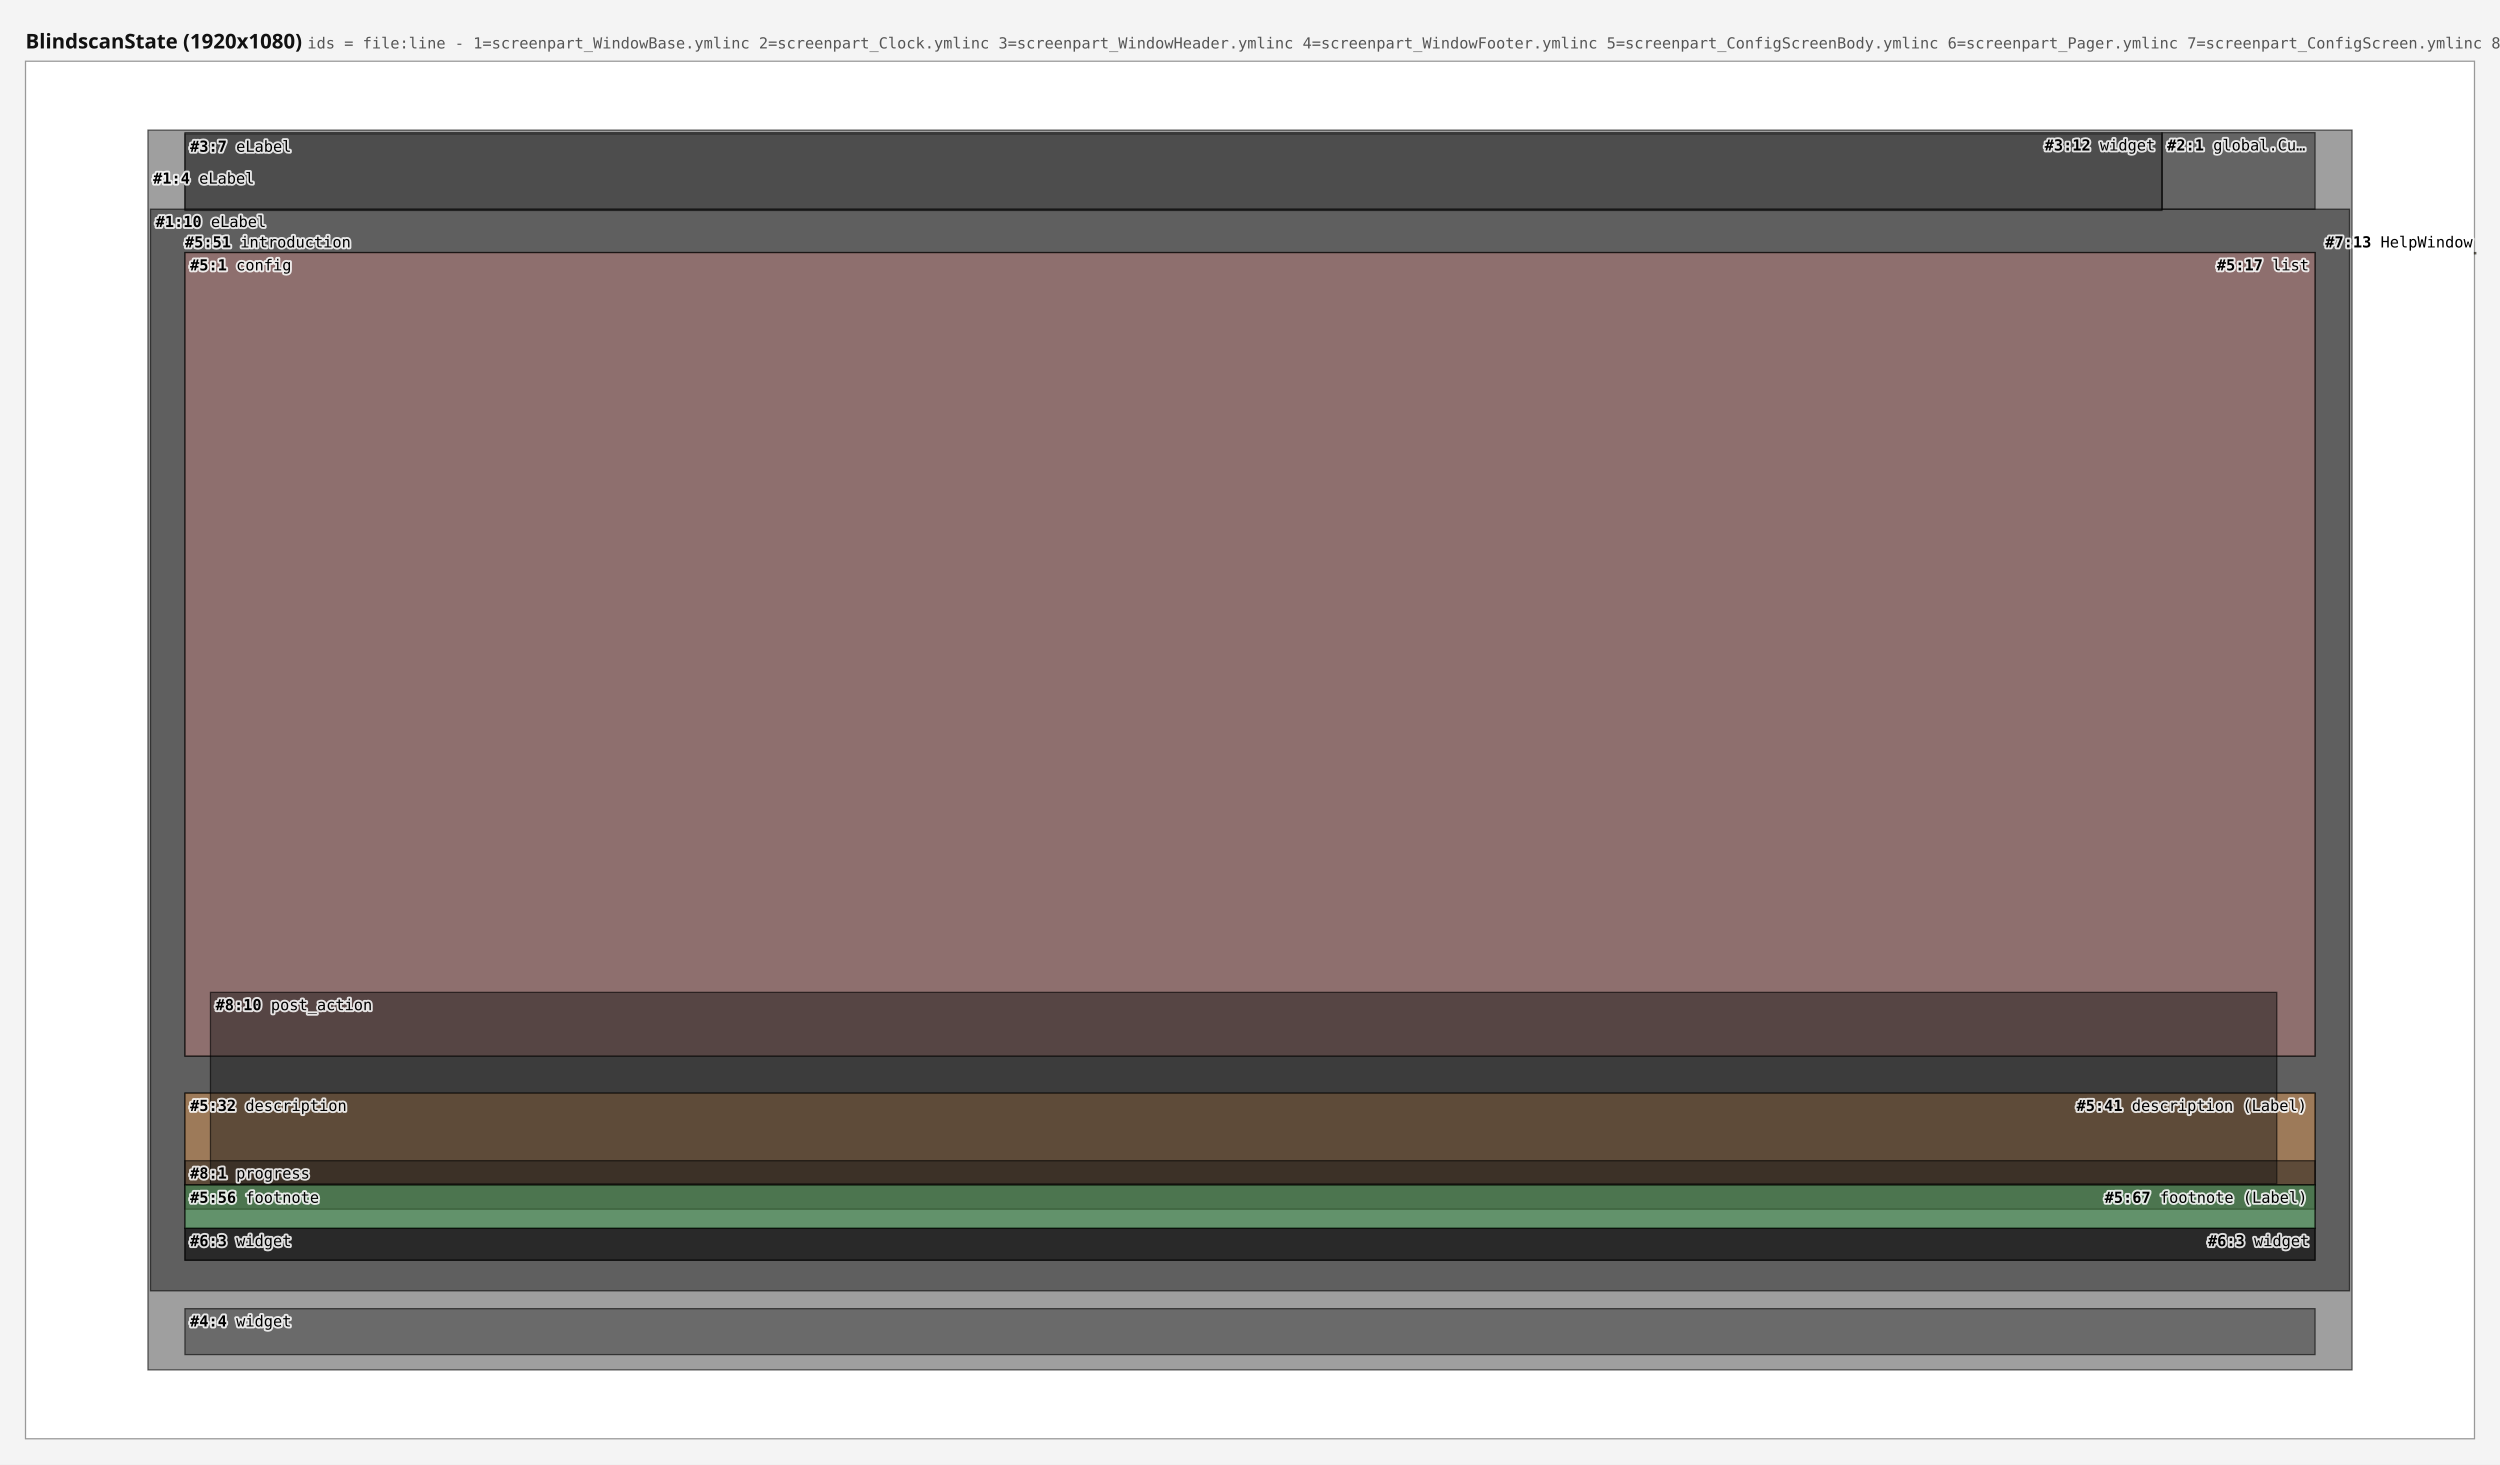
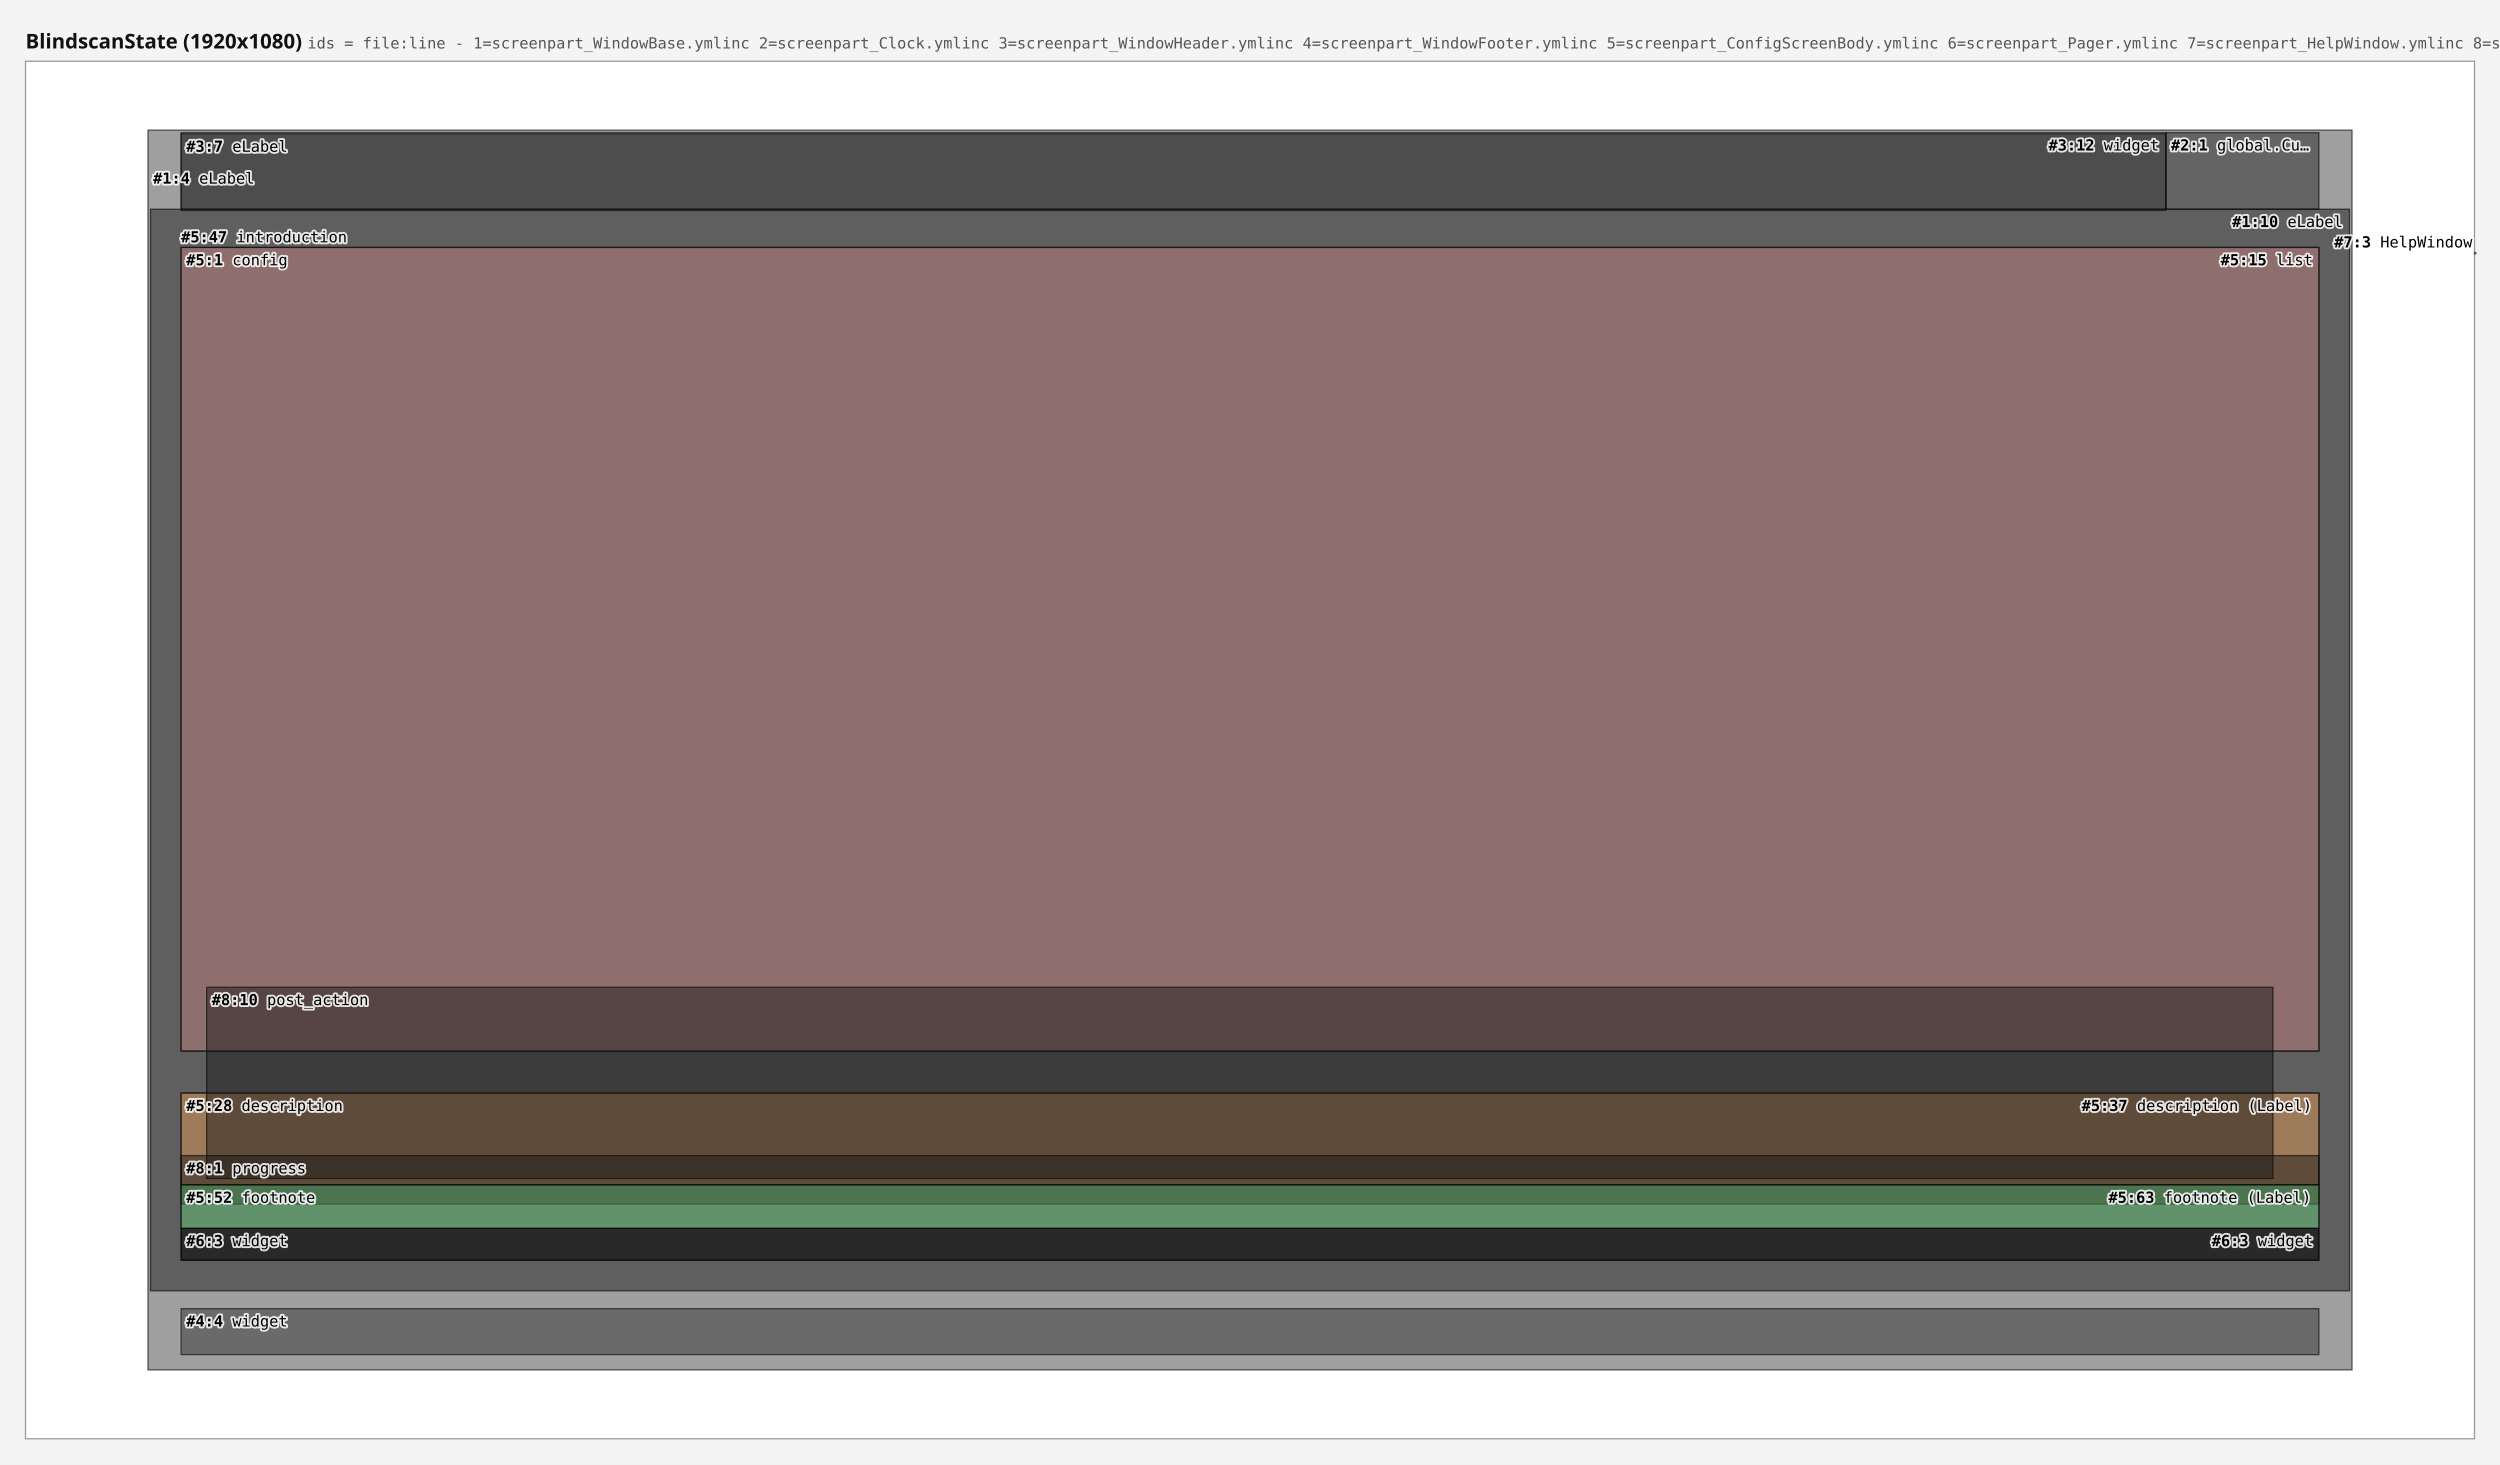
<svg xmlns="http://www.w3.org/2000/svg" width="1960" height="1148" viewBox="0 0 1960 1148">
  <rect x="0" y="0" width="1960" height="1148" fill="#f4f4f4" />
-   <text x="20" y="38" font-family="sans-serif" font-size="16" font-weight="bold" fill="#111111">BlindscanState (1920x1080) <tspan font-family="monospace" font-size="12" font-weight="normal" fill="#555555">ids = file:line - 1=screenpart_WindowBase.ymlinc  2=screenpart_Clock.ymlinc  3=screenpart_WindowHeader.ymlinc  4=screenpart_WindowFooter.ymlinc  5=screenpart_ConfigScreenBody.ymlinc  6=screenpart_Pager.ymlinc  7=screenpart_ConfigScreen.ymlinc  8=screenpart_BlindscanStateBody.ymlinc</tspan>
+   <text x="20" y="38" font-family="sans-serif" font-size="16" font-weight="bold" fill="#111111">BlindscanState (1920x1080) <tspan font-family="monospace" font-size="12" font-weight="normal" fill="#555555">ids = file:line - 1=screenpart_WindowBase.ymlinc  2=screenpart_Clock.ymlinc  3=screenpart_WindowHeader.ymlinc  4=screenpart_WindowFooter.ymlinc  5=screenpart_ConfigScreenBody.ymlinc  6=screenpart_Pager.ymlinc  7=screenpart_HelpWindow.ymlinc  8=screenpart_BlindscanStateBody.ymlinc</tspan>
  </text>
  <g data-screen="0" transform="translate(20,48)">
    <rect x="0" y="0" width="1920" height="1080" fill="#ffffff" stroke="#999999" stroke-width="1" />
    <rect data-ref="0:0" data-src="screenpart_WindowBase.ymlinc:4" x="96" y="54" width="1728" height="972" fill="#2c2c2c" fill-opacity="0.45" stroke="#000000" stroke-opacity="0.6" stroke-width="1" />
    <rect data-ref="0:1" data-src="screenpart_WindowBase.ymlinc:10" x="98" y="116" width="1724" height="848" fill="#121212" fill-opacity="0.45" stroke="#000000" stroke-opacity="0.6" stroke-width="1" />
-     <rect data-ref="0:6" data-src="screenpart_ConfigScreenBody.ymlinc:1" x="125" y="150" width="1670" height="630" fill="#b07aa1" fill-opacity="0.45" stroke="#000000" stroke-opacity="0.6" stroke-width="1" />
-     <rect data-ref="0:7" data-src="screenpart_Pager.ymlinc:3" x="125" y="915" width="1670" height="25" fill="#121212" fill-opacity="0.45" stroke="#000000" stroke-opacity="0.6" stroke-width="1" />
-     <rect data-ref="0:8" data-src="screenpart_ConfigScreenBody.ymlinc:17" x="125" y="150" width="1670" height="630" fill="#9c755f" fill-opacity="0.45" stroke="#000000" stroke-opacity="0.6" stroke-width="1" />
-     <rect data-ref="0:9" data-src="screenpart_Pager.ymlinc:3" x="125" y="915" width="1670" height="25" fill="#121212" fill-opacity="0.45" stroke="#000000" stroke-opacity="0.6" stroke-width="1" />
-     <rect data-ref="0:10" data-src="screenpart_ConfigScreenBody.ymlinc:32" x="125" y="809" width="1670" height="72" fill="#4e79a7" fill-opacity="0.45" stroke="#000000" stroke-opacity="0.6" stroke-width="1" />
-     <rect data-ref="0:11" data-src="screenpart_ConfigScreenBody.ymlinc:41" x="125" y="809" width="1670" height="72" fill="#f28e2b" fill-opacity="0.45" stroke="#000000" stroke-opacity="0.6" stroke-width="1" />
-     <rect data-ref="0:12" data-src="screenpart_ConfigScreenBody.ymlinc:51" x="125" y="150" width="0" height="0" fill="#e15759" fill-opacity="0.45" stroke="#000000" stroke-opacity="0.6" stroke-width="1" />
-     <rect data-ref="0:17" data-src="screenpart_BlindscanStateBody.ymlinc:10" x="145" y="730" width="1620" height="150" fill="#121212" fill-opacity="0.45" stroke="#000000" stroke-opacity="0.6" stroke-width="1" />
-     <rect data-ref="0:15" data-src="screenpart_ConfigScreen.ymlinc:13" x="1920" y="150" width="1" height="1" fill="#edc948" fill-opacity="0.45" stroke="#000000" stroke-opacity="0.6" stroke-width="1" />
-     <rect data-ref="0:13" data-src="screenpart_ConfigScreenBody.ymlinc:56" x="125" y="881" width="1670" height="34" fill="#76b7b2" fill-opacity="0.45" stroke="#000000" stroke-opacity="0.6" stroke-width="1" />
-     <rect data-ref="0:16" data-src="screenpart_BlindscanStateBody.ymlinc:1" x="125" y="862" width="1670" height="38" fill="#121212" fill-opacity="0.45" stroke="#000000" stroke-opacity="0.6" stroke-width="1" />
-     <rect data-ref="0:5" data-src="screenpart_WindowFooter.ymlinc:4" x="125" y="978" width="1670" height="36" fill="#2c2c2c" fill-opacity="0.45" stroke="#000000" stroke-opacity="0.6" stroke-width="1" />
-     <rect data-ref="0:3" data-src="screenpart_WindowHeader.ymlinc:7" x="125" y="57" width="1550" height="60" fill="#2c2c2c" fill-opacity="0.45" stroke="#000000" stroke-opacity="0.6" stroke-width="1" />
-     <rect data-ref="0:2" data-src="screenpart_Clock.ymlinc:1" x="1675" y="56" width="120" height="60" fill="#1d1d1d" fill-opacity="0.45" stroke="#000000" stroke-opacity="0.6" stroke-width="1" />
-     <rect data-ref="0:4" data-src="screenpart_WindowHeader.ymlinc:12" x="125" y="56" width="1550" height="60" fill="#2c2c2c" fill-opacity="0.45" stroke="#000000" stroke-opacity="0.6" stroke-width="1" />
-     <rect data-ref="0:14" data-src="screenpart_ConfigScreenBody.ymlinc:67" x="125" y="881" width="1670" height="34" fill="#59a14f" fill-opacity="0.45" stroke="#000000" stroke-opacity="0.6" stroke-width="1" />
+     <rect data-ref="0:6" data-src="screenpart_ConfigScreenBody.ymlinc:1" x="122" y="146" width="1676" height="630" fill="#b07aa1" fill-opacity="0.45" stroke="#000000" stroke-opacity="0.6" stroke-width="1" />
+     <rect data-ref="0:7" data-src="screenpart_Pager.ymlinc:3" x="122" y="915" width="1676" height="25" fill="#121212" fill-opacity="0.45" stroke="#000000" stroke-opacity="0.6" stroke-width="1" />
+     <rect data-ref="0:8" data-src="screenpart_ConfigScreenBody.ymlinc:15" x="122" y="146" width="1676" height="630" fill="#9c755f" fill-opacity="0.45" stroke="#000000" stroke-opacity="0.6" stroke-width="1" />
+     <rect data-ref="0:9" data-src="screenpart_Pager.ymlinc:3" x="122" y="915" width="1676" height="25" fill="#121212" fill-opacity="0.45" stroke="#000000" stroke-opacity="0.6" stroke-width="1" />
+     <rect data-ref="0:10" data-src="screenpart_ConfigScreenBody.ymlinc:28" x="122" y="809" width="1676" height="72" fill="#4e79a7" fill-opacity="0.45" stroke="#000000" stroke-opacity="0.6" stroke-width="1" />
+     <rect data-ref="0:11" data-src="screenpart_ConfigScreenBody.ymlinc:37" x="122" y="809" width="1676" height="72" fill="#f28e2b" fill-opacity="0.45" stroke="#000000" stroke-opacity="0.6" stroke-width="1" />
+     <rect data-ref="0:12" data-src="screenpart_ConfigScreenBody.ymlinc:47" x="122" y="146" width="0" height="0" fill="#e15759" fill-opacity="0.45" stroke="#000000" stroke-opacity="0.6" stroke-width="1" />
+     <rect data-ref="0:17" data-src="screenpart_BlindscanStateBody.ymlinc:10" x="142" y="726" width="1620" height="150" fill="#121212" fill-opacity="0.45" stroke="#000000" stroke-opacity="0.6" stroke-width="1" />
+     <rect data-ref="0:15" data-src="screenpart_HelpWindow.ymlinc:3" x="1920" y="150" width="1" height="1" fill="#edc948" fill-opacity="0.45" stroke="#000000" stroke-opacity="0.6" stroke-width="1" />
+     <rect data-ref="0:13" data-src="screenpart_ConfigScreenBody.ymlinc:52" x="122" y="881" width="1676" height="34" fill="#76b7b2" fill-opacity="0.45" stroke="#000000" stroke-opacity="0.6" stroke-width="1" />
+     <rect data-ref="0:16" data-src="screenpart_BlindscanStateBody.ymlinc:1" x="122" y="858" width="1676" height="38" fill="#121212" fill-opacity="0.45" stroke="#000000" stroke-opacity="0.6" stroke-width="1" />
+     <rect data-ref="0:5" data-src="screenpart_WindowFooter.ymlinc:4" x="122" y="978" width="1676" height="36" fill="#2c2c2c" fill-opacity="0.45" stroke="#000000" stroke-opacity="0.6" stroke-width="1" />
+     <rect data-ref="0:3" data-src="screenpart_WindowHeader.ymlinc:7" x="122" y="57" width="1556" height="60" fill="#2c2c2c" fill-opacity="0.45" stroke="#000000" stroke-opacity="0.6" stroke-width="1" />
+     <rect data-ref="0:2" data-src="screenpart_Clock.ymlinc:1" x="1678" y="56" width="120" height="60" fill="#1d1d1d" fill-opacity="0.45" stroke="#000000" stroke-opacity="0.6" stroke-width="1" />
+     <rect data-ref="0:4" data-src="screenpart_WindowHeader.ymlinc:12" x="122" y="56" width="1556" height="60" fill="#2c2c2c" fill-opacity="0.45" stroke="#000000" stroke-opacity="0.6" stroke-width="1" />
+     <rect data-ref="0:14" data-src="screenpart_ConfigScreenBody.ymlinc:63" x="122" y="881" width="1676" height="34" fill="#59a14f" fill-opacity="0.45" stroke="#000000" stroke-opacity="0.6" stroke-width="1" />
    <g pointer-events="none" font-family="monospace" font-size="12" fill="#000000" stroke="#ffffff" stroke-width="3" stroke-opacity="0.85" stroke-linejoin="round" paint-order="stroke">
      <text x="100" y="96">
        <tspan font-weight="bold">#1:4</tspan> eLabel</text>
-       <text x="102" y="130">
+       <text x="1730" y="130">
        <tspan font-weight="bold">#1:10</tspan> eLabel</text>
-       <text x="129" y="164">
+       <text x="126" y="160">
        <tspan font-weight="bold">#5:1</tspan> config</text>
-       <text x="129" y="929">
+       <text x="126" y="929">
        <tspan font-weight="bold">#6:3</tspan> widget</text>
-       <text x="1718" y="164">
-         <tspan font-weight="bold">#5:17</tspan> list</text>
-       <text x="1711" y="929">
+       <text x="1721" y="160">
+         <tspan font-weight="bold">#5:15</tspan> list</text>
+       <text x="1714" y="929">
        <tspan font-weight="bold">#6:3</tspan> widget</text>
-       <text x="129" y="823">
-         <tspan font-weight="bold">#5:32</tspan> description</text>
-       <text x="1608" y="823">
-         <tspan font-weight="bold">#5:41</tspan> description (Label)</text>
-       <text x="125" y="146">
-         <tspan font-weight="bold">#5:51</tspan> introduction</text>
-       <text x="149" y="744">
+       <text x="126" y="823">
+         <tspan font-weight="bold">#5:28</tspan> description</text>
+       <text x="1612" y="823">
+         <tspan font-weight="bold">#5:37</tspan> description (Label)</text>
+       <text x="122" y="142">
+         <tspan font-weight="bold">#5:47</tspan> introduction</text>
+       <text x="146" y="740">
        <tspan font-weight="bold">#8:10</tspan> post_action</text>
-       <text x="1803" y="146">
-         <tspan font-weight="bold">#7:13</tspan> HelpWindow</text>
-       <text x="129" y="895">
-         <tspan font-weight="bold">#5:56</tspan> footnote</text>
-       <text x="129" y="876">
+       <text x="1810" y="146">
+         <tspan font-weight="bold">#7:3</tspan> HelpWindow</text>
+       <text x="126" y="895">
+         <tspan font-weight="bold">#5:52</tspan> footnote</text>
+       <text x="126" y="872">
        <tspan font-weight="bold">#8:1</tspan> progress</text>
-       <text x="129" y="992">
+       <text x="126" y="992">
        <tspan font-weight="bold">#4:4</tspan> widget</text>
-       <text x="129" y="71">
+       <text x="126" y="71">
        <tspan font-weight="bold">#3:7</tspan> eLabel</text>
-       <text x="1679" y="70">
+       <text x="1682" y="70">
        <tspan font-weight="bold">#2:1</tspan> global.Cu…</text>
-       <text x="1583" y="70">
+       <text x="1586" y="70">
        <tspan font-weight="bold">#3:12</tspan> widget</text>
-       <text x="1630" y="895">
-         <tspan font-weight="bold">#5:67</tspan> footnote (Label)</text>
+       <text x="1633" y="895">
+         <tspan font-weight="bold">#5:63</tspan> footnote (Label)</text>
    </g>
  </g>
</svg>
